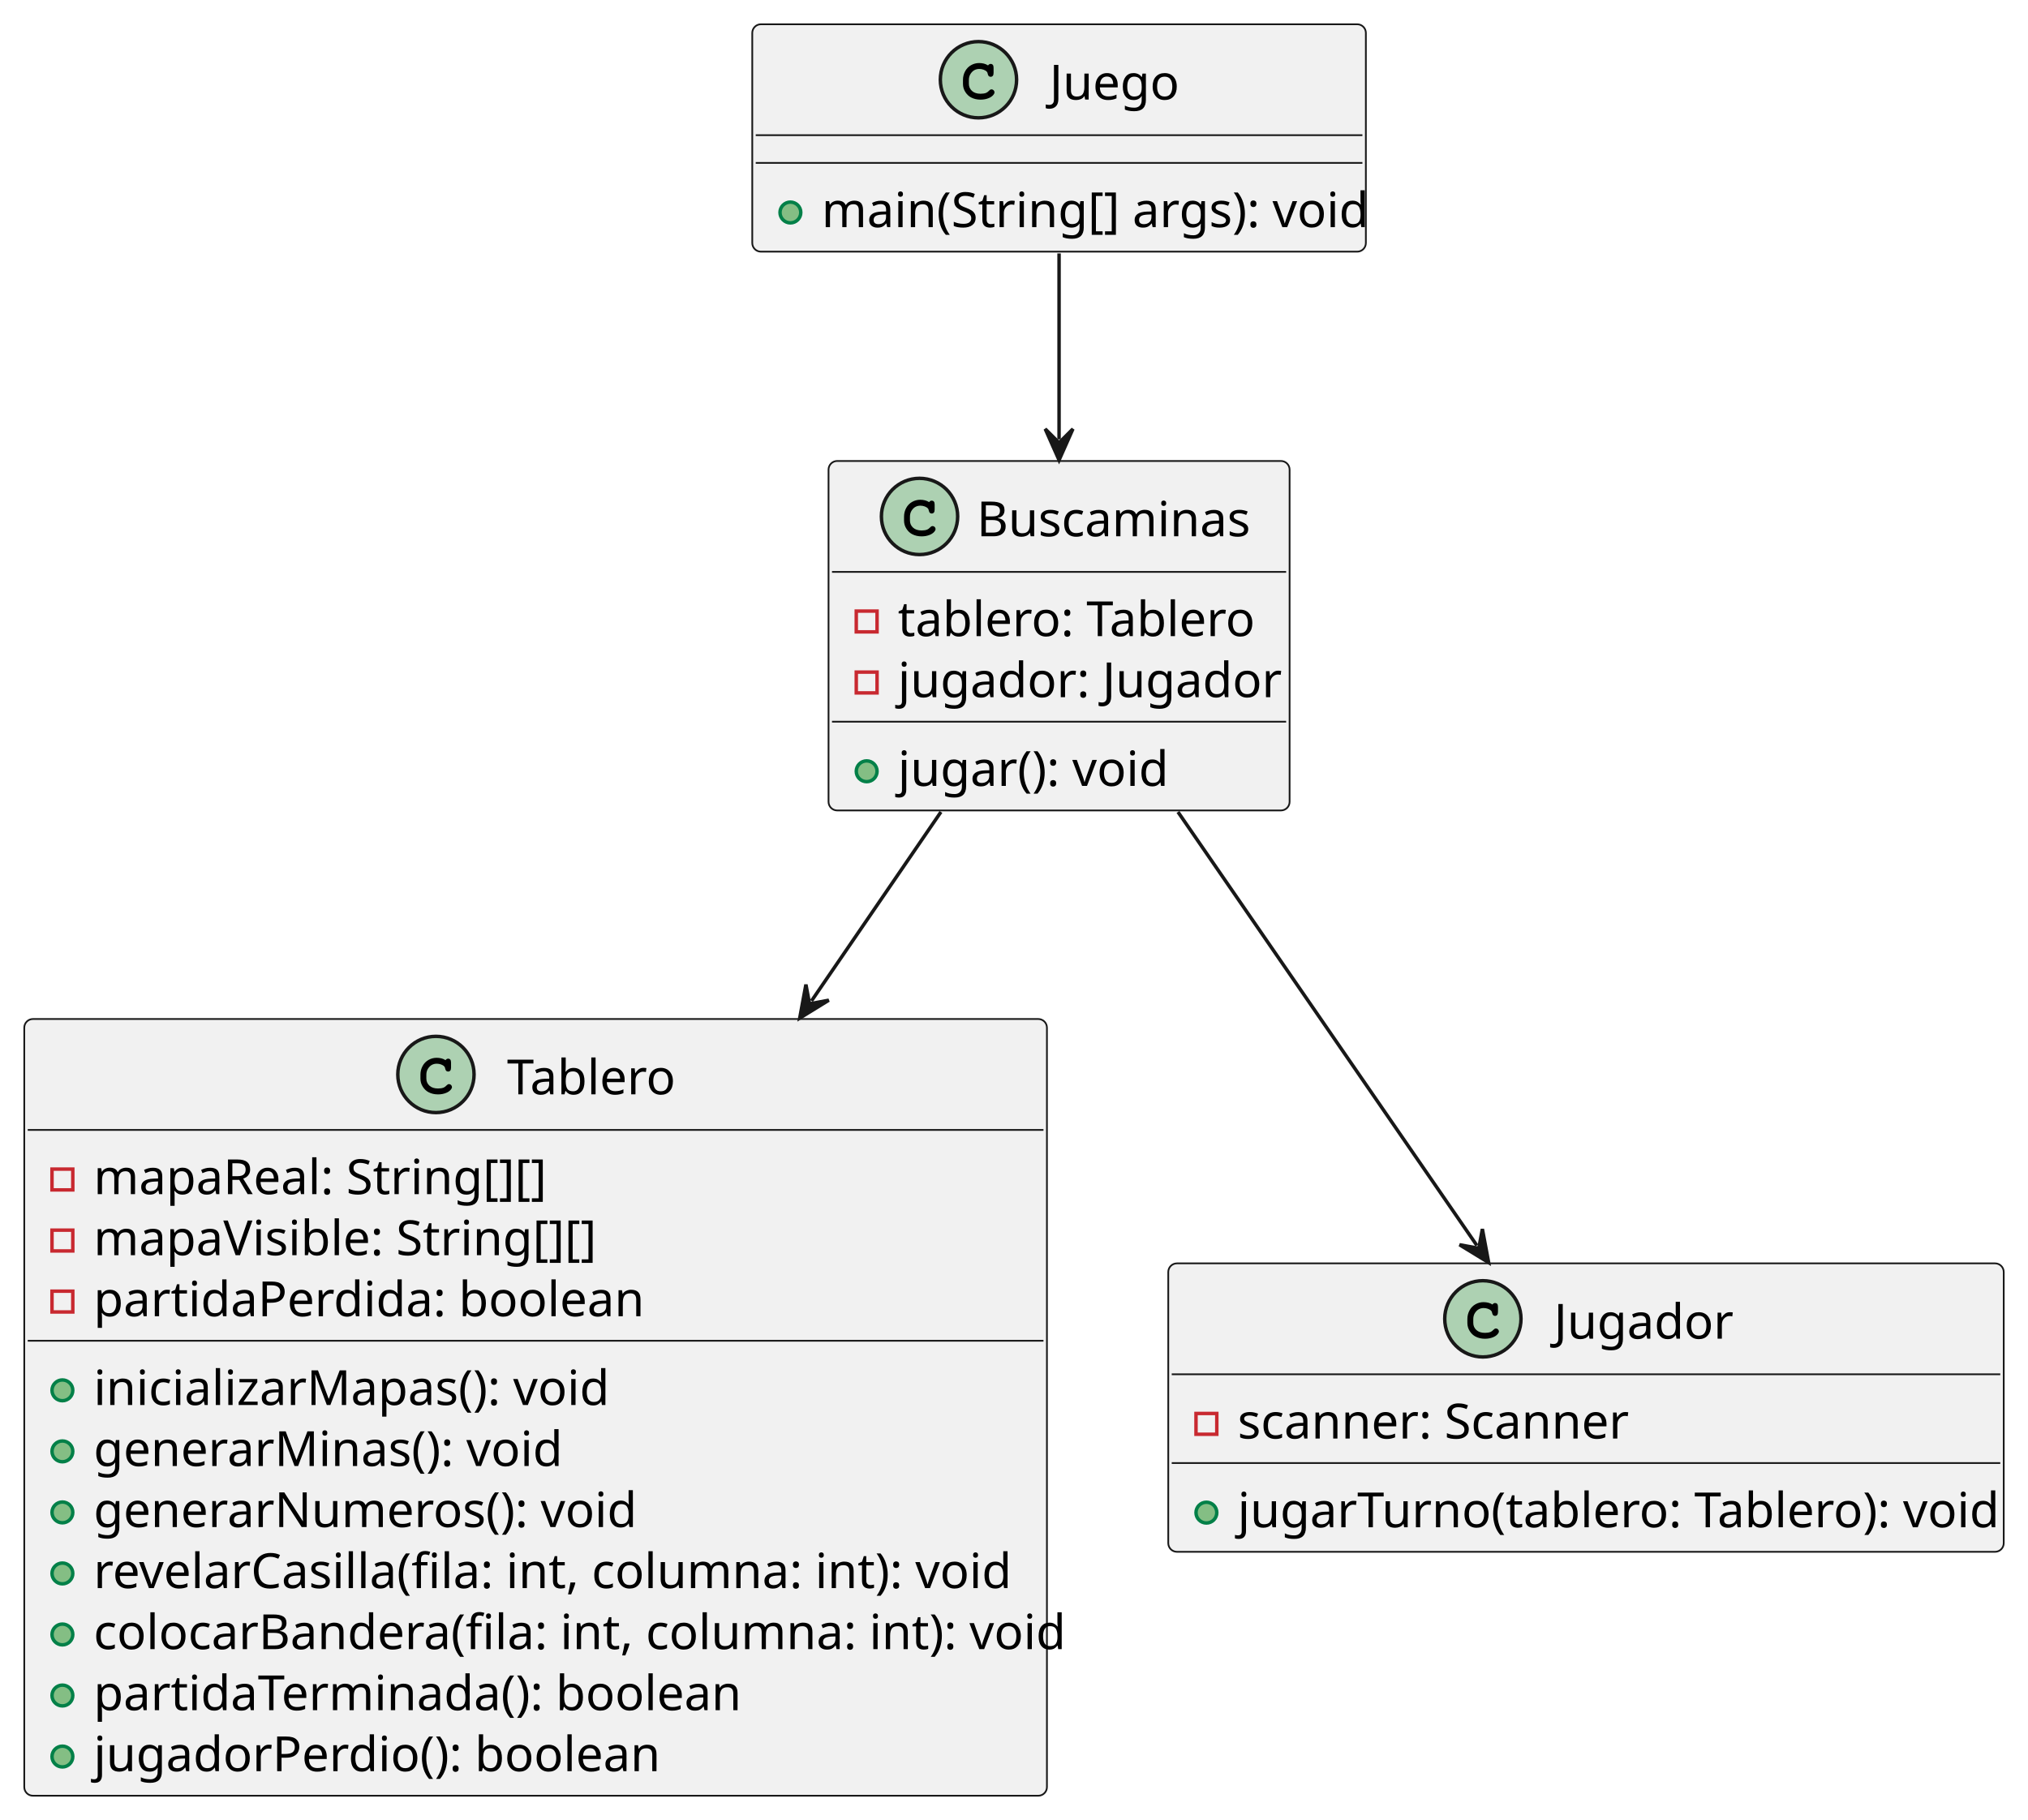
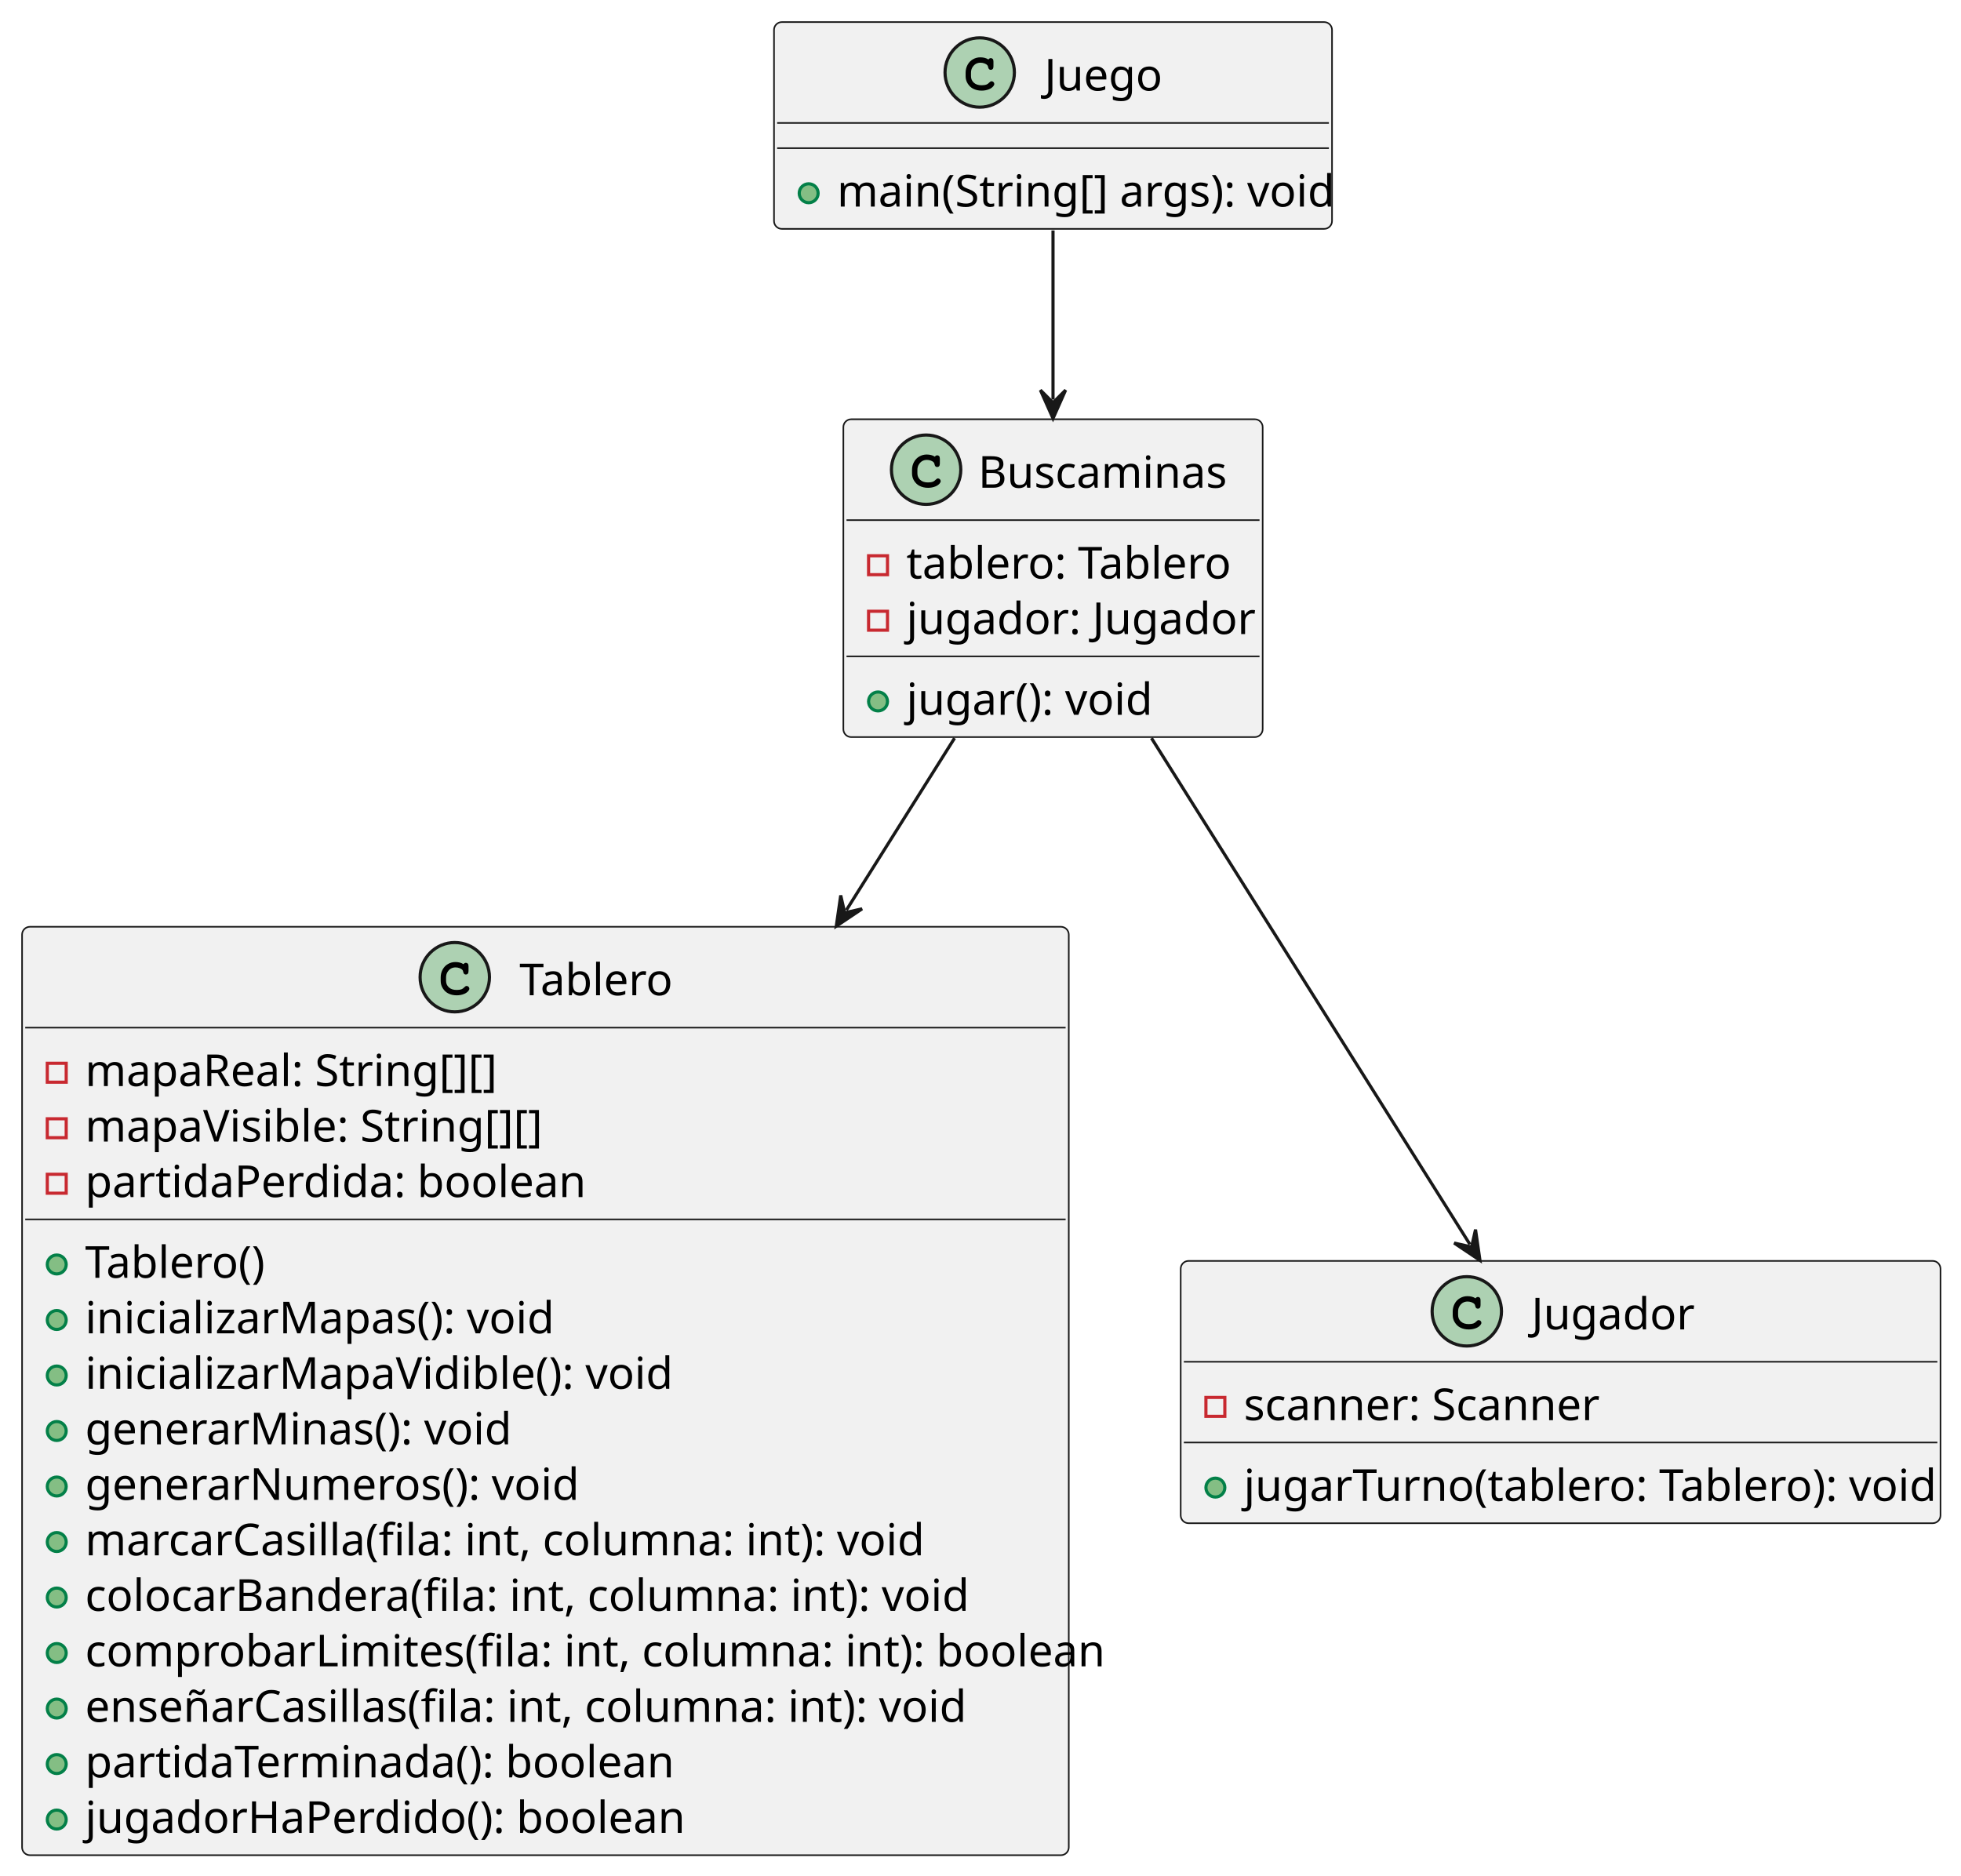
- <svg xmlns="http://www.w3.org/2000/svg" contentStyleType="text/css" height="525px" preserveAspectRatio="none" style="width:585px;height:525px;background:#FFFFFF;" version="1.1" viewBox="0 0 585 525" width="585px" zoomAndPan="magnify">
+ <svg xmlns="http://www.w3.org/2000/svg" contentStyleType="text/css" height="595px" preserveAspectRatio="none" style="width:622px;height:595px;background:#FFFFFF;" version="1.1" viewBox="0 0 622 595" width="622px" zoomAndPan="magnify">
  <defs />
  <g>
    <g id="elem_Juego">
-       <rect codeLine="2" fill="#F1F1F1" height="65.609" id="Juego" rx="2.5" ry="2.5" style="stroke:#181818;stroke-width:0.5;" width="177" x="217" y="7" />
-       <ellipse cx="282.25" cy="23" fill="#ADD1B2" rx="11" ry="11" style="stroke:#181818;stroke-width:1.0;" />
-       <path d="M285.016,18.875 Q285.172,18.656 285.359,18.547 Q285.547,18.438 285.766,18.438 Q286.141,18.438 286.375,18.695 Q286.609,18.953 286.609,19.562 L286.609,21.016 Q286.609,21.625 286.375,21.891 Q286.141,22.156 285.766,22.156 Q285.422,22.156 285.219,21.953 Q285.016,21.766 284.906,21.25 Q284.859,20.891 284.672,20.703 Q284.344,20.328 283.734,20.109 Q283.125,19.891 282.5,19.891 Q281.734,19.891 281.102,20.219 Q280.469,20.547 279.977,21.297 Q279.484,22.047 279.484,23.078 L279.484,24.172 Q279.484,25.406 280.375,26.227 Q281.266,27.047 282.859,27.047 Q283.797,27.047 284.453,26.797 Q284.844,26.641 285.266,26.203 Q285.531,25.938 285.68,25.859 Q285.828,25.781 286.031,25.781 Q286.359,25.781 286.617,26.039 Q286.875,26.297 286.875,26.641 Q286.875,26.984 286.531,27.391 Q286.031,27.969 285.234,28.297 Q284.156,28.75 282.859,28.75 Q281.344,28.75 280.141,28.125 Q279.156,27.625 278.469,26.555 Q277.781,25.484 277.781,24.203 L277.781,23.047 Q277.781,21.719 278.398,20.57 Q279.016,19.422 280.109,18.805 Q281.203,18.188 282.438,18.188 Q283.172,18.188 283.82,18.352 Q284.469,18.516 285.016,18.875 Z " fill="#000000" />
-       <text fill="#000000" font-family="sans-serif" font-size="14" lengthAdjust="spacing" textLength="38" x="302.75" y="28.729">Juego</text>
-       <line style="stroke:#181818;stroke-width:0.5;" x1="218" x2="393" y1="39" y2="39" />
-       <line style="stroke:#181818;stroke-width:0.5;" x1="218" x2="393" y1="47" y2="47" />
-       <ellipse cx="228" cy="61.305" fill="#84BE84" rx="3" ry="3" style="stroke:#038048;stroke-width:1.0;" />
-       <text fill="#000000" font-family="sans-serif" font-size="14" lengthAdjust="spacing" textLength="151" x="237" y="65.533">main(String[] args): void</text>
+       <rect codeLine="2" fill="#F1F1F1" height="65.609" id="Juego" rx="2.5" ry="2.5" style="stroke:#181818;stroke-width:0.5;" width="177" x="245.5" y="7" />
+       <ellipse cx="310.75" cy="23" fill="#ADD1B2" rx="11" ry="11" style="stroke:#181818;stroke-width:1.0;" />
+       <path d="M313.516,18.875 Q313.672,18.656 313.859,18.547 Q314.047,18.438 314.266,18.438 Q314.641,18.438 314.875,18.695 Q315.109,18.953 315.109,19.562 L315.109,21.016 Q315.109,21.625 314.875,21.891 Q314.641,22.156 314.266,22.156 Q313.922,22.156 313.719,21.953 Q313.516,21.766 313.406,21.25 Q313.359,20.891 313.172,20.703 Q312.844,20.328 312.234,20.109 Q311.625,19.891 311,19.891 Q310.234,19.891 309.602,20.219 Q308.969,20.547 308.477,21.297 Q307.984,22.047 307.984,23.078 L307.984,24.172 Q307.984,25.406 308.875,26.227 Q309.766,27.047 311.359,27.047 Q312.297,27.047 312.953,26.797 Q313.344,26.641 313.766,26.203 Q314.031,25.938 314.18,25.859 Q314.328,25.781 314.531,25.781 Q314.859,25.781 315.117,26.039 Q315.375,26.297 315.375,26.641 Q315.375,26.984 315.031,27.391 Q314.531,27.969 313.734,28.297 Q312.656,28.75 311.359,28.75 Q309.844,28.75 308.641,28.125 Q307.656,27.625 306.969,26.555 Q306.281,25.484 306.281,24.203 L306.281,23.047 Q306.281,21.719 306.898,20.57 Q307.516,19.422 308.609,18.805 Q309.703,18.188 310.938,18.188 Q311.672,18.188 312.32,18.352 Q312.969,18.516 313.516,18.875 Z " fill="#000000" />
+       <text fill="#000000" font-family="sans-serif" font-size="14" lengthAdjust="spacing" textLength="38" x="331.25" y="28.729">Juego</text>
+       <line style="stroke:#181818;stroke-width:0.5;" x1="246.5" x2="421.5" y1="39" y2="39" />
+       <line style="stroke:#181818;stroke-width:0.5;" x1="246.5" x2="421.5" y1="47" y2="47" />
+       <ellipse cx="256.5" cy="61.305" fill="#84BE84" rx="3" ry="3" style="stroke:#038048;stroke-width:1.0;" />
+       <text fill="#000000" font-family="sans-serif" font-size="14" lengthAdjust="spacing" textLength="151" x="265.5" y="65.533">main(String[] args): void</text>
    </g>
    <g id="elem_Buscaminas">
-       <rect codeLine="7" fill="#F1F1F1" height="100.828" id="Buscaminas" rx="2.5" ry="2.5" style="stroke:#181818;stroke-width:0.5;" width="133" x="239" y="133" />
-       <ellipse cx="265.25" cy="149" fill="#ADD1B2" rx="11" ry="11" style="stroke:#181818;stroke-width:1.0;" />
-       <path d="M268.016,144.875 Q268.172,144.656 268.359,144.547 Q268.547,144.438 268.766,144.438 Q269.141,144.438 269.375,144.695 Q269.609,144.953 269.609,145.562 L269.609,147.016 Q269.609,147.625 269.375,147.891 Q269.141,148.156 268.766,148.156 Q268.422,148.156 268.219,147.953 Q268.016,147.766 267.906,147.25 Q267.859,146.891 267.672,146.703 Q267.344,146.328 266.734,146.109 Q266.125,145.891 265.5,145.891 Q264.734,145.891 264.102,146.219 Q263.469,146.547 262.977,147.297 Q262.484,148.047 262.484,149.078 L262.484,150.172 Q262.484,151.406 263.375,152.227 Q264.266,153.047 265.859,153.047 Q266.797,153.047 267.453,152.797 Q267.844,152.641 268.266,152.203 Q268.531,151.938 268.68,151.859 Q268.828,151.781 269.031,151.781 Q269.359,151.781 269.617,152.039 Q269.875,152.297 269.875,152.641 Q269.875,152.984 269.531,153.391 Q269.031,153.969 268.234,154.297 Q267.156,154.75 265.859,154.75 Q264.344,154.75 263.141,154.125 Q262.156,153.625 261.469,152.555 Q260.781,151.484 260.781,150.203 L260.781,149.047 Q260.781,147.719 261.398,146.57 Q262.016,145.422 263.109,144.805 Q264.203,144.188 265.438,144.188 Q266.172,144.188 266.82,144.352 Q267.469,144.516 268.016,144.875 Z " fill="#000000" />
-       <text fill="#000000" font-family="sans-serif" font-size="14" lengthAdjust="spacing" textLength="76" x="281.75" y="154.728">Buscaminas</text>
-       <line style="stroke:#181818;stroke-width:0.5;" x1="240" x2="371" y1="165" y2="165" />
-       <rect fill="none" height="6" style="stroke:#C82930;stroke-width:1.0;" width="6" x="247" y="176.305" />
-       <text fill="#000000" font-family="sans-serif" font-size="14" lengthAdjust="spacing" textLength="101" x="259" y="183.533">tablero: Tablero</text>
-       <rect fill="none" height="6" style="stroke:#C82930;stroke-width:1.0;" width="6" x="247" y="193.914" />
-       <text fill="#000000" font-family="sans-serif" font-size="14" lengthAdjust="spacing" textLength="107" x="259" y="201.143">jugador: Jugador</text>
-       <line style="stroke:#181818;stroke-width:0.5;" x1="240" x2="371" y1="208.219" y2="208.219" />
-       <ellipse cx="250" cy="222.523" fill="#84BE84" rx="3" ry="3" style="stroke:#038048;stroke-width:1.0;" />
-       <text fill="#000000" font-family="sans-serif" font-size="14" lengthAdjust="spacing" textLength="76" x="259" y="226.752">jugar(): void</text>
+       <rect codeLine="7" fill="#F1F1F1" height="100.828" id="Buscaminas" rx="2.5" ry="2.5" style="stroke:#181818;stroke-width:0.5;" width="133" x="267.5" y="133" />
+       <ellipse cx="293.75" cy="149" fill="#ADD1B2" rx="11" ry="11" style="stroke:#181818;stroke-width:1.0;" />
+       <path d="M296.516,144.875 Q296.672,144.656 296.859,144.547 Q297.047,144.438 297.266,144.438 Q297.641,144.438 297.875,144.695 Q298.109,144.953 298.109,145.562 L298.109,147.016 Q298.109,147.625 297.875,147.891 Q297.641,148.156 297.266,148.156 Q296.922,148.156 296.719,147.953 Q296.516,147.766 296.406,147.25 Q296.359,146.891 296.172,146.703 Q295.844,146.328 295.234,146.109 Q294.625,145.891 294,145.891 Q293.234,145.891 292.602,146.219 Q291.969,146.547 291.477,147.297 Q290.984,148.047 290.984,149.078 L290.984,150.172 Q290.984,151.406 291.875,152.227 Q292.766,153.047 294.359,153.047 Q295.297,153.047 295.953,152.797 Q296.344,152.641 296.766,152.203 Q297.031,151.938 297.18,151.859 Q297.328,151.781 297.531,151.781 Q297.859,151.781 298.117,152.039 Q298.375,152.297 298.375,152.641 Q298.375,152.984 298.031,153.391 Q297.531,153.969 296.734,154.297 Q295.656,154.75 294.359,154.75 Q292.844,154.75 291.641,154.125 Q290.656,153.625 289.969,152.555 Q289.281,151.484 289.281,150.203 L289.281,149.047 Q289.281,147.719 289.898,146.57 Q290.516,145.422 291.609,144.805 Q292.703,144.188 293.938,144.188 Q294.672,144.188 295.32,144.352 Q295.969,144.516 296.516,144.875 Z " fill="#000000" />
+       <text fill="#000000" font-family="sans-serif" font-size="14" lengthAdjust="spacing" textLength="76" x="310.25" y="154.728">Buscaminas</text>
+       <line style="stroke:#181818;stroke-width:0.5;" x1="268.5" x2="399.5" y1="165" y2="165" />
+       <rect fill="none" height="6" style="stroke:#C82930;stroke-width:1.0;" width="6" x="275.5" y="176.305" />
+       <text fill="#000000" font-family="sans-serif" font-size="14" lengthAdjust="spacing" textLength="101" x="287.5" y="183.533">tablero: Tablero</text>
+       <rect fill="none" height="6" style="stroke:#C82930;stroke-width:1.0;" width="6" x="275.5" y="193.914" />
+       <text fill="#000000" font-family="sans-serif" font-size="14" lengthAdjust="spacing" textLength="107" x="287.5" y="201.143">jugador: Jugador</text>
+       <line style="stroke:#181818;stroke-width:0.5;" x1="268.5" x2="399.5" y1="208.219" y2="208.219" />
+       <ellipse cx="278.5" cy="222.523" fill="#84BE84" rx="3" ry="3" style="stroke:#038048;stroke-width:1.0;" />
+       <text fill="#000000" font-family="sans-serif" font-size="14" lengthAdjust="spacing" textLength="76" x="287.5" y="226.752">jugar(): void</text>
    </g>
    <g id="elem_Tablero">
-       <rect codeLine="13" fill="#F1F1F1" height="224.094" id="Tablero" rx="2.5" ry="2.5" style="stroke:#181818;stroke-width:0.5;" width="295" x="7" y="294" />
-       <ellipse cx="125.75" cy="310" fill="#ADD1B2" rx="11" ry="11" style="stroke:#181818;stroke-width:1.0;" />
-       <path d="M128.516,305.875 Q128.672,305.656 128.859,305.547 Q129.047,305.438 129.266,305.438 Q129.641,305.438 129.875,305.695 Q130.109,305.953 130.109,306.562 L130.109,308.016 Q130.109,308.625 129.875,308.891 Q129.641,309.156 129.266,309.156 Q128.922,309.156 128.719,308.953 Q128.516,308.766 128.406,308.25 Q128.359,307.891 128.172,307.703 Q127.844,307.328 127.234,307.109 Q126.625,306.891 126,306.891 Q125.234,306.891 124.602,307.219 Q123.969,307.547 123.477,308.297 Q122.984,309.047 122.984,310.078 L122.984,311.172 Q122.984,312.406 123.875,313.227 Q124.766,314.047 126.359,314.047 Q127.297,314.047 127.953,313.797 Q128.344,313.641 128.766,313.203 Q129.031,312.938 129.18,312.859 Q129.328,312.781 129.531,312.781 Q129.859,312.781 130.117,313.039 Q130.375,313.297 130.375,313.641 Q130.375,313.984 130.031,314.391 Q129.531,314.969 128.734,315.297 Q127.656,315.75 126.359,315.75 Q124.844,315.75 123.641,315.125 Q122.656,314.625 121.969,313.555 Q121.281,312.484 121.281,311.203 L121.281,310.047 Q121.281,308.719 121.898,307.57 Q122.516,306.422 123.609,305.805 Q124.703,305.188 125.938,305.188 Q126.672,305.188 127.32,305.352 Q127.969,305.516 128.516,305.875 Z " fill="#000000" />
-       <text fill="#000000" font-family="sans-serif" font-size="14" lengthAdjust="spacing" textLength="49" x="146.25" y="315.728">Tablero</text>
-       <line style="stroke:#181818;stroke-width:0.5;" x1="8" x2="301" y1="326" y2="326" />
+       <rect codeLine="13" fill="#F1F1F1" height="294.531" id="Tablero" rx="2.5" ry="2.5" style="stroke:#181818;stroke-width:0.5;" width="332" x="7" y="294" />
+       <ellipse cx="144.25" cy="310" fill="#ADD1B2" rx="11" ry="11" style="stroke:#181818;stroke-width:1.0;" />
+       <path d="M147.016,305.875 Q147.172,305.656 147.359,305.547 Q147.547,305.438 147.766,305.438 Q148.141,305.438 148.375,305.695 Q148.609,305.953 148.609,306.562 L148.609,308.016 Q148.609,308.625 148.375,308.891 Q148.141,309.156 147.766,309.156 Q147.422,309.156 147.219,308.953 Q147.016,308.766 146.906,308.25 Q146.859,307.891 146.672,307.703 Q146.344,307.328 145.734,307.109 Q145.125,306.891 144.5,306.891 Q143.734,306.891 143.102,307.219 Q142.469,307.547 141.977,308.297 Q141.484,309.047 141.484,310.078 L141.484,311.172 Q141.484,312.406 142.375,313.227 Q143.266,314.047 144.859,314.047 Q145.797,314.047 146.453,313.797 Q146.844,313.641 147.266,313.203 Q147.531,312.938 147.68,312.859 Q147.828,312.781 148.031,312.781 Q148.359,312.781 148.617,313.039 Q148.875,313.297 148.875,313.641 Q148.875,313.984 148.531,314.391 Q148.031,314.969 147.234,315.297 Q146.156,315.75 144.859,315.75 Q143.344,315.75 142.141,315.125 Q141.156,314.625 140.469,313.555 Q139.781,312.484 139.781,311.203 L139.781,310.047 Q139.781,308.719 140.398,307.57 Q141.016,306.422 142.109,305.805 Q143.203,305.188 144.438,305.188 Q145.172,305.188 145.82,305.352 Q146.469,305.516 147.016,305.875 Z " fill="#000000" />
+       <text fill="#000000" font-family="sans-serif" font-size="14" lengthAdjust="spacing" textLength="49" x="164.75" y="315.728">Tablero</text>
+       <line style="stroke:#181818;stroke-width:0.5;" x1="8" x2="338" y1="326" y2="326" />
      <rect fill="none" height="6" style="stroke:#C82930;stroke-width:1.0;" width="6" x="15" y="337.305" />
      <text fill="#000000" font-family="sans-serif" font-size="14" lengthAdjust="spacing" textLength="125" x="27" y="344.533">mapaReal: String[][]</text>
      <rect fill="none" height="6" style="stroke:#C82930;stroke-width:1.0;" width="6" x="15" y="354.914" />
      <text fill="#000000" font-family="sans-serif" font-size="14" lengthAdjust="spacing" textLength="137" x="27" y="362.143">mapaVisible: String[][]</text>
      <rect fill="none" height="6" style="stroke:#C82930;stroke-width:1.0;" width="6" x="15" y="372.523" />
      <text fill="#000000" font-family="sans-serif" font-size="14" lengthAdjust="spacing" textLength="152" x="27" y="379.752">partidaPerdida: boolean</text>
-       <line style="stroke:#181818;stroke-width:0.5;" x1="8" x2="301" y1="386.828" y2="386.828" />
+       <line style="stroke:#181818;stroke-width:0.5;" x1="8" x2="338" y1="386.828" y2="386.828" />
      <ellipse cx="18" cy="401.133" fill="#84BE84" rx="3" ry="3" style="stroke:#038048;stroke-width:1.0;" />
-       <text fill="#000000" font-family="sans-serif" font-size="14" lengthAdjust="spacing" textLength="143" x="27" y="405.361">inicializarMapas(): void</text>
+       <text fill="#000000" font-family="sans-serif" font-size="14" lengthAdjust="spacing" textLength="59" x="27" y="405.361">Tablero()</text>
      <ellipse cx="18" cy="418.742" fill="#84BE84" rx="3" ry="3" style="stroke:#038048;stroke-width:1.0;" />
-       <text fill="#000000" font-family="sans-serif" font-size="14" lengthAdjust="spacing" textLength="131" x="27" y="422.971">generarMinas(): void</text>
+       <text fill="#000000" font-family="sans-serif" font-size="14" lengthAdjust="spacing" textLength="143" x="27" y="422.971">inicializarMapas(): void</text>
      <ellipse cx="18" cy="436.352" fill="#84BE84" rx="3" ry="3" style="stroke:#038048;stroke-width:1.0;" />
-       <text fill="#000000" font-family="sans-serif" font-size="14" lengthAdjust="spacing" textLength="150" x="27" y="440.58">generarNumeros(): void</text>
+       <text fill="#000000" font-family="sans-serif" font-size="14" lengthAdjust="spacing" textLength="178" x="27" y="440.58">inicializarMapaVidible(): void</text>
      <ellipse cx="18" cy="453.961" fill="#84BE84" rx="3" ry="3" style="stroke:#038048;stroke-width:1.0;" />
-       <text fill="#000000" font-family="sans-serif" font-size="14" lengthAdjust="spacing" textLength="255" x="27" y="458.19">revelarCasilla(fila: int, columna: int): void</text>
+       <text fill="#000000" font-family="sans-serif" font-size="14" lengthAdjust="spacing" textLength="131" x="27" y="458.19">generarMinas(): void</text>
      <ellipse cx="18" cy="471.57" fill="#84BE84" rx="3" ry="3" style="stroke:#038048;stroke-width:1.0;" />
-       <text fill="#000000" font-family="sans-serif" font-size="14" lengthAdjust="spacing" textLength="269" x="27" y="475.799">colocarBandera(fila: int, columna: int): void</text>
+       <text fill="#000000" font-family="sans-serif" font-size="14" lengthAdjust="spacing" textLength="150" x="27" y="475.799">generarNumeros(): void</text>
      <ellipse cx="18" cy="489.18" fill="#84BE84" rx="3" ry="3" style="stroke:#038048;stroke-width:1.0;" />
-       <text fill="#000000" font-family="sans-serif" font-size="14" lengthAdjust="spacing" textLength="181" x="27" y="493.408">partidaTerminada(): boolean</text>
+       <text fill="#000000" font-family="sans-serif" font-size="14" lengthAdjust="spacing" textLength="255" x="27" y="493.408">marcarCasilla(fila: int, columna: int): void</text>
      <ellipse cx="18" cy="506.789" fill="#84BE84" rx="3" ry="3" style="stroke:#038048;stroke-width:1.0;" />
-       <text fill="#000000" font-family="sans-serif" font-size="14" lengthAdjust="spacing" textLength="158" x="27" y="511.018">jugadorPerdio(): boolean</text>
+       <text fill="#000000" font-family="sans-serif" font-size="14" lengthAdjust="spacing" textLength="269" x="27" y="511.018">colocarBandera(fila: int, columna: int): void</text>
+       <ellipse cx="18" cy="524.398" fill="#84BE84" rx="3" ry="3" style="stroke:#038048;stroke-width:1.0;" />
+       <text fill="#000000" font-family="sans-serif" font-size="14" lengthAdjust="spacing" textLength="306" x="27" y="528.627">comprobarLimites(fila: int, columna: int): boolean</text>
+       <ellipse cx="18" cy="542.008" fill="#84BE84" rx="3" ry="3" style="stroke:#038048;stroke-width:1.0;" />
+       <text fill="#000000" font-family="sans-serif" font-size="14" lengthAdjust="spacing" textLength="270" x="27" y="546.236">enseñarCasillas(fila: int, columna: int): void</text>
+       <ellipse cx="18" cy="559.617" fill="#84BE84" rx="3" ry="3" style="stroke:#038048;stroke-width:1.0;" />
+       <text fill="#000000" font-family="sans-serif" font-size="14" lengthAdjust="spacing" textLength="181" x="27" y="563.846">partidaTerminada(): boolean</text>
+       <ellipse cx="18" cy="577.227" fill="#84BE84" rx="3" ry="3" style="stroke:#038048;stroke-width:1.0;" />
+       <text fill="#000000" font-family="sans-serif" font-size="14" lengthAdjust="spacing" textLength="183" x="27" y="581.455">jugadorHaPerdido(): boolean</text>
    </g>
    <g id="elem_Jugador">
-       <rect codeLine="26" fill="#F1F1F1" height="83.219" id="Jugador" rx="2.5" ry="2.5" style="stroke:#181818;stroke-width:0.5;" width="241" x="337" y="364.5" />
-       <ellipse cx="427.75" cy="380.5" fill="#ADD1B2" rx="11" ry="11" style="stroke:#181818;stroke-width:1.0;" />
-       <path d="M430.516,376.375 Q430.672,376.156 430.859,376.047 Q431.047,375.938 431.266,375.938 Q431.641,375.938 431.875,376.195 Q432.109,376.453 432.109,377.062 L432.109,378.516 Q432.109,379.125 431.875,379.391 Q431.641,379.656 431.266,379.656 Q430.922,379.656 430.719,379.453 Q430.516,379.266 430.406,378.75 Q430.359,378.391 430.172,378.203 Q429.844,377.828 429.234,377.609 Q428.625,377.391 428,377.391 Q427.234,377.391 426.602,377.719 Q425.969,378.047 425.477,378.797 Q424.984,379.547 424.984,380.578 L424.984,381.672 Q424.984,382.906 425.875,383.727 Q426.766,384.547 428.359,384.547 Q429.297,384.547 429.953,384.297 Q430.344,384.141 430.766,383.703 Q431.031,383.438 431.18,383.359 Q431.328,383.281 431.531,383.281 Q431.859,383.281 432.117,383.539 Q432.375,383.797 432.375,384.141 Q432.375,384.484 432.031,384.891 Q431.531,385.469 430.734,385.797 Q429.656,386.25 428.359,386.25 Q426.844,386.25 425.641,385.625 Q424.656,385.125 423.969,384.055 Q423.281,382.984 423.281,381.703 L423.281,380.547 Q423.281,379.219 423.898,378.07 Q424.516,376.922 425.609,376.305 Q426.703,375.688 427.938,375.688 Q428.672,375.688 429.32,375.852 Q429.969,376.016 430.516,376.375 Z " fill="#000000" />
-       <text fill="#000000" font-family="sans-serif" font-size="14" lengthAdjust="spacing" textLength="51" x="448.25" y="386.228">Jugador</text>
-       <line style="stroke:#181818;stroke-width:0.5;" x1="338" x2="577" y1="396.5" y2="396.5" />
-       <rect fill="none" height="6" style="stroke:#C82930;stroke-width:1.0;" width="6" x="345" y="407.805" />
-       <text fill="#000000" font-family="sans-serif" font-size="14" lengthAdjust="spacing" textLength="112" x="357" y="415.033">scanner: Scanner</text>
-       <line style="stroke:#181818;stroke-width:0.5;" x1="338" x2="577" y1="422.109" y2="422.109" />
-       <ellipse cx="348" cy="436.414" fill="#84BE84" rx="3" ry="3" style="stroke:#038048;stroke-width:1.0;" />
-       <text fill="#000000" font-family="sans-serif" font-size="14" lengthAdjust="spacing" textLength="215" x="357" y="440.643">jugarTurno(tablero: Tablero): void</text>
+       <rect codeLine="30" fill="#F1F1F1" height="83.219" id="Jugador" rx="2.5" ry="2.5" style="stroke:#181818;stroke-width:0.5;" width="241" x="374.5" y="400" />
+       <ellipse cx="465.25" cy="416" fill="#ADD1B2" rx="11" ry="11" style="stroke:#181818;stroke-width:1.0;" />
+       <path d="M468.016,411.875 Q468.172,411.656 468.359,411.547 Q468.547,411.438 468.766,411.438 Q469.141,411.438 469.375,411.695 Q469.609,411.953 469.609,412.562 L469.609,414.016 Q469.609,414.625 469.375,414.891 Q469.141,415.156 468.766,415.156 Q468.422,415.156 468.219,414.953 Q468.016,414.766 467.906,414.25 Q467.859,413.891 467.672,413.703 Q467.344,413.328 466.734,413.109 Q466.125,412.891 465.5,412.891 Q464.734,412.891 464.102,413.219 Q463.469,413.547 462.977,414.297 Q462.484,415.047 462.484,416.078 L462.484,417.172 Q462.484,418.406 463.375,419.227 Q464.266,420.047 465.859,420.047 Q466.797,420.047 467.453,419.797 Q467.844,419.641 468.266,419.203 Q468.531,418.938 468.68,418.859 Q468.828,418.781 469.031,418.781 Q469.359,418.781 469.617,419.039 Q469.875,419.297 469.875,419.641 Q469.875,419.984 469.531,420.391 Q469.031,420.969 468.234,421.297 Q467.156,421.75 465.859,421.75 Q464.344,421.75 463.141,421.125 Q462.156,420.625 461.469,419.555 Q460.781,418.484 460.781,417.203 L460.781,416.047 Q460.781,414.719 461.398,413.57 Q462.016,412.422 463.109,411.805 Q464.203,411.188 465.438,411.188 Q466.172,411.188 466.82,411.352 Q467.469,411.516 468.016,411.875 Z " fill="#000000" />
+       <text fill="#000000" font-family="sans-serif" font-size="14" lengthAdjust="spacing" textLength="51" x="485.75" y="421.728">Jugador</text>
+       <line style="stroke:#181818;stroke-width:0.5;" x1="375.5" x2="614.5" y1="432" y2="432" />
+       <rect fill="none" height="6" style="stroke:#C82930;stroke-width:1.0;" width="6" x="382.5" y="443.305" />
+       <text fill="#000000" font-family="sans-serif" font-size="14" lengthAdjust="spacing" textLength="112" x="394.5" y="450.533">scanner: Scanner</text>
+       <line style="stroke:#181818;stroke-width:0.5;" x1="375.5" x2="614.5" y1="457.609" y2="457.609" />
+       <ellipse cx="385.5" cy="471.914" fill="#84BE84" rx="3" ry="3" style="stroke:#038048;stroke-width:1.0;" />
+       <text fill="#000000" font-family="sans-serif" font-size="14" lengthAdjust="spacing" textLength="215" x="394.5" y="476.143">jugarTurno(tablero: Tablero): void</text>
    </g>
    <g id="link_Buscaminas_Tablero">
-       <path codeLine="31" d="M271.42,234.26 C259.25,252.04 248.381,267.92 234.081,288.79 " fill="none" id="Buscaminas-to-Tablero" style="stroke:#181818;stroke-width:1.0;" />
-       <polygon fill="#181818" points="230.69,293.74,239.077,288.577,233.516,289.615,232.477,284.055,230.69,293.74" style="stroke:#181818;stroke-width:1.0;" />
+       <path codeLine="35" d="M302.77,234.16 C291.75,251.68 281.925,267.312 268.455,288.721 " fill="none" id="Buscaminas-to-Tablero" style="stroke:#181818;stroke-width:1.0;" />
+       <polygon fill="#181818" points="265.26,293.8,273.438,288.312,267.923,289.568,266.667,284.052,265.26,293.8" style="stroke:#181818;stroke-width:1.0;" />
    </g>
    <g id="link_Buscaminas_Jugador">
-       <path codeLine="32" d="M339.8,234.26 C366.86,273.51 400.726,322.629 426.015,359.329 " fill="none" id="Buscaminas-to-Jugador" style="stroke:#181818;stroke-width:1.0;" />
-       <polygon fill="#181818" points="429.42,364.27,427.607,354.589,426.583,360.153,421.019,359.129,429.42,364.27" style="stroke:#181818;stroke-width:1.0;" />
+       <path codeLine="36" d="M365.23,234.16 C395.59,282.44 437.945,349.781 466.225,394.741 " fill="none" id="Buscaminas-to-Jugador" style="stroke:#181818;stroke-width:1.0;" />
+       <polygon fill="#181818" points="469.42,399.82,468.014,390.072,466.758,395.588,461.242,394.332,469.42,399.82" style="stroke:#181818;stroke-width:1.0;" />
    </g>
    <g id="link_Juego_Buscaminas">
-       <path codeLine="33" d="M305.5,73.11 C305.5,90.72 305.5,106.94 305.5,126.75 " fill="none" id="Juego-to-Buscaminas" style="stroke:#181818;stroke-width:1.0;" />
-       <polygon fill="#181818" points="305.5,132.75,309.5,123.75,305.5,127.75,301.5,123.75,305.5,132.75" style="stroke:#181818;stroke-width:1.0;" />
+       <path codeLine="37" d="M334,73.11 C334,90.72 334,106.94 334,126.75 " fill="none" id="Juego-to-Buscaminas" style="stroke:#181818;stroke-width:1.0;" />
+       <polygon fill="#181818" points="334,132.75,338,123.75,334,127.75,330,123.75,334,132.75" style="stroke:#181818;stroke-width:1.0;" />
    </g>
  </g>
</svg>
